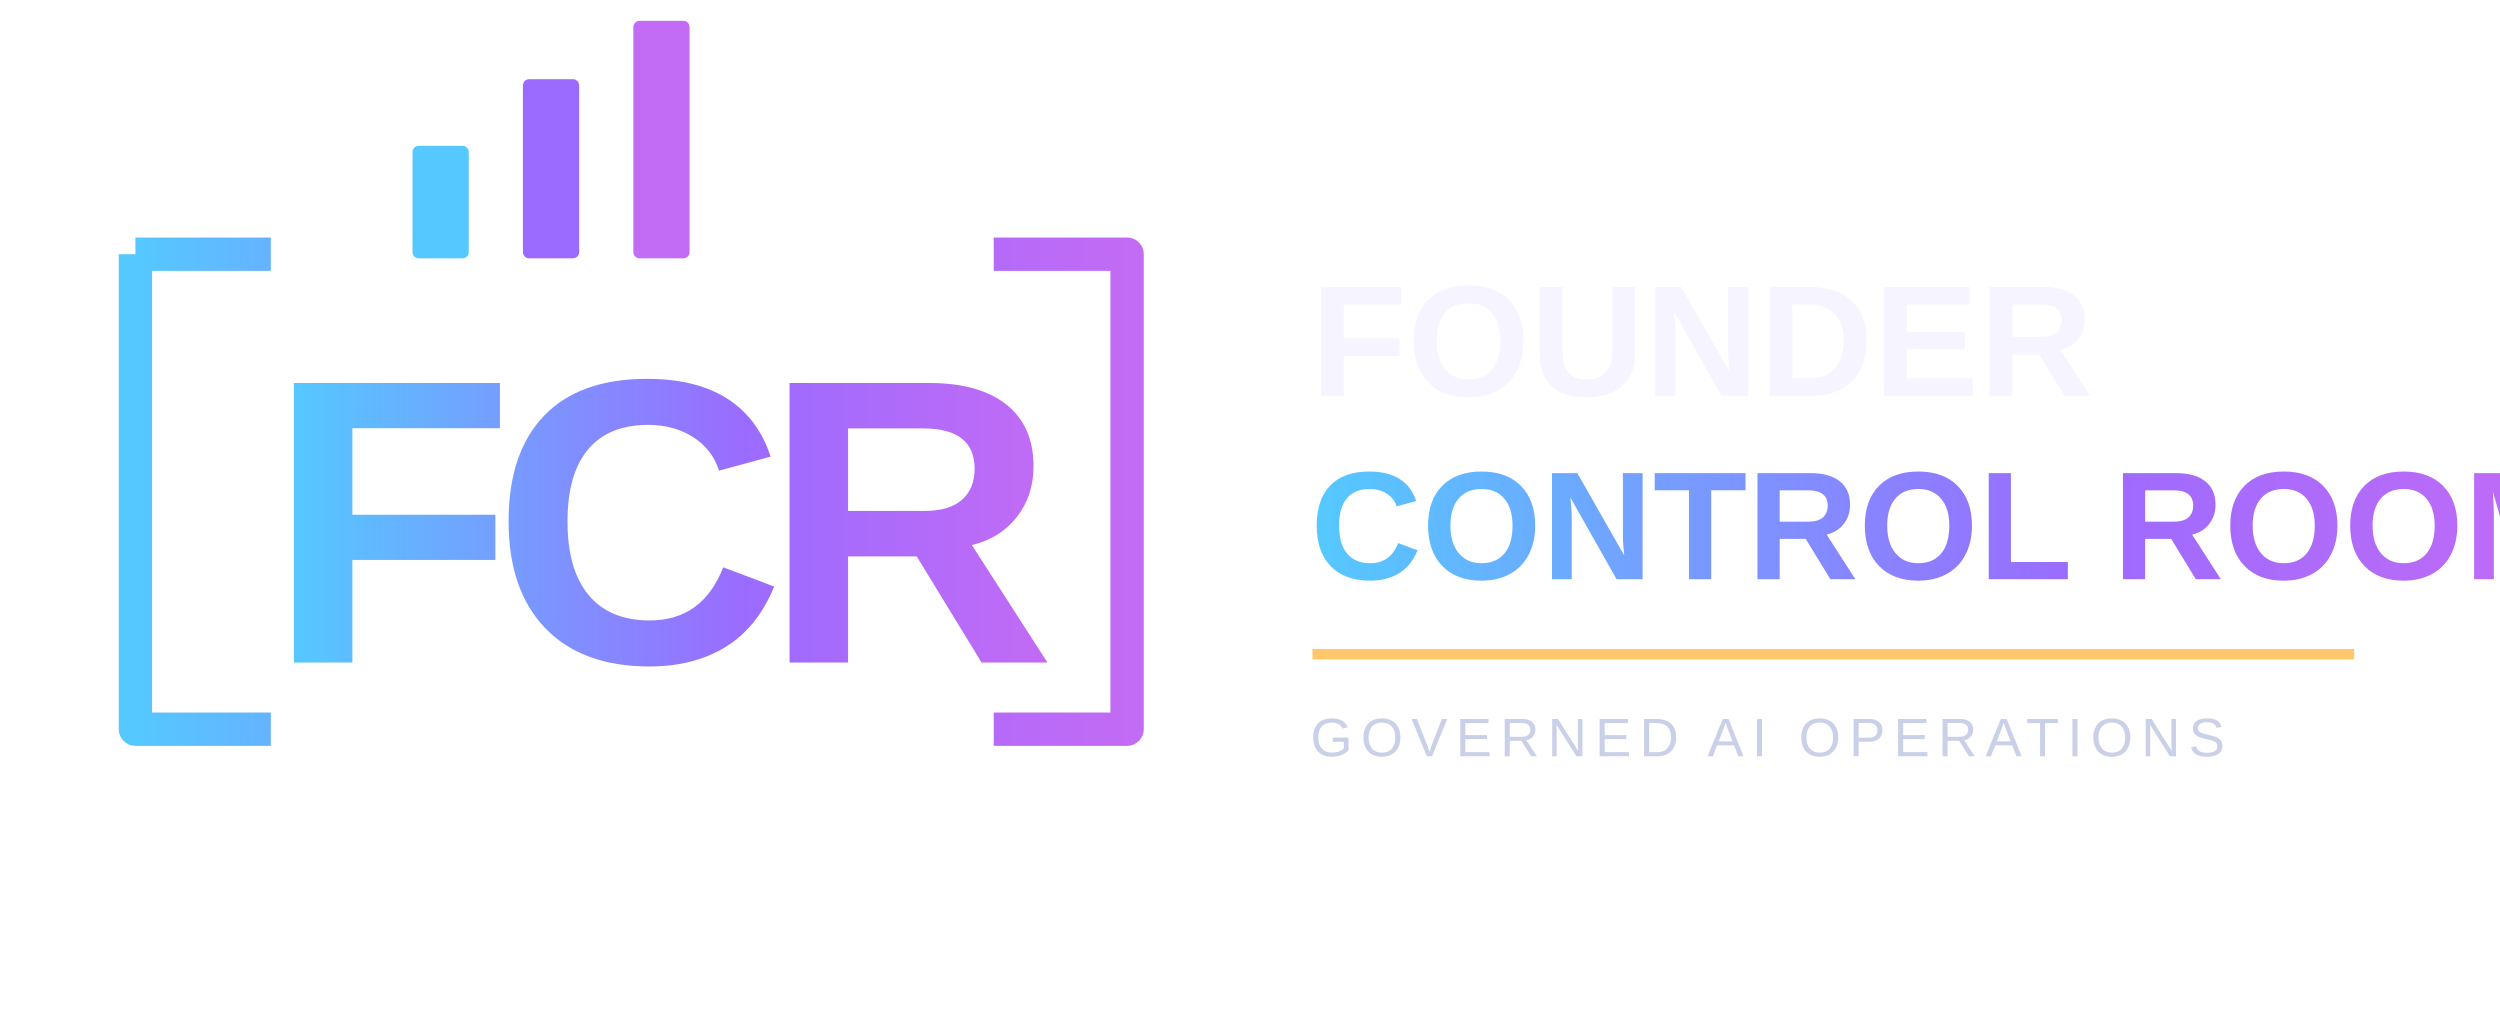
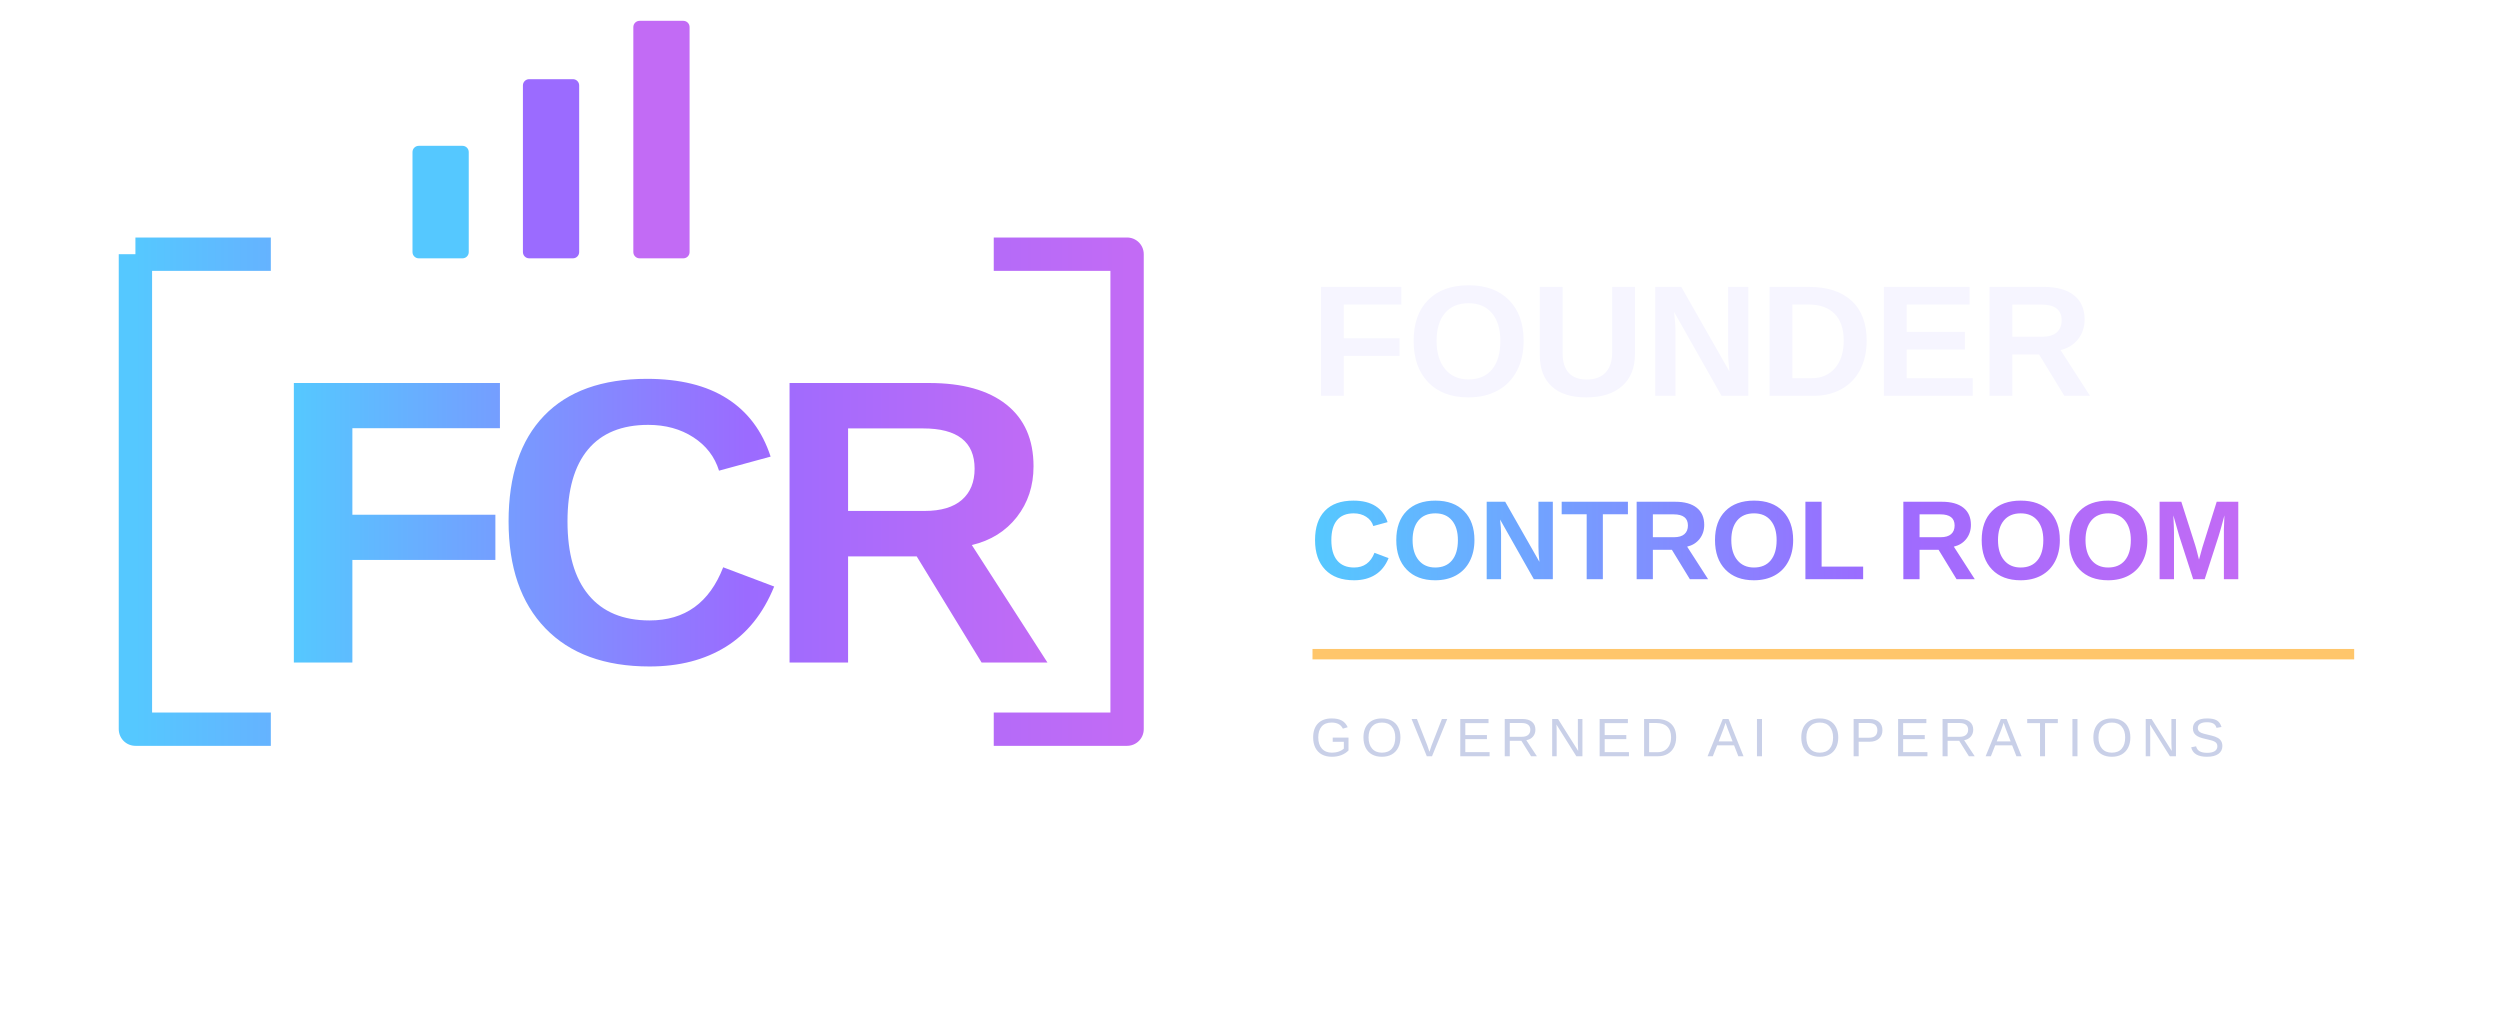
<svg xmlns="http://www.w3.org/2000/svg" width="1200" height="490" viewBox="0 0 1200 490" role="img" aria-labelledby="title desc">
  <defs>
    <linearGradient id="g" x1="0" x2="1">
      <stop stop-color="#55c8ff" />
      <stop offset=".6" stop-color="#9b6bff" />
      <stop offset="1" stop-color="#c26bf5" />
    </linearGradient>
    <linearGradient id="b" x1="0" x2="1">
      <stop stop-color="#55c8ff" />
      <stop offset="1" stop-color="#ffc66b" />
    </linearGradient>
  </defs>
  <g fill="none" stroke="url(#g)" stroke-width="16" stroke-linejoin="round">
    <path d="M65 122H130 M65 122V350H130 M477 122H541V350H477" />
  </g>
  <rect x="198" y="70" width="27" height="54" rx="3" fill="#55c8ff" />
  <rect x="251" y="38" width="27" height="86" rx="3" fill="#9b6bff" />
  <rect x="304" y="10" width="27" height="114" rx="3" fill="#c26bf5" />
  <text x="128" y="318" font-family="Arial,Helvetica,sans-serif" font-size="195" font-weight="900" fill="url(#g)" letter-spacing="-11">FCR</text>
  <path d="M590 127V333" stroke="url(#b)" stroke-width="5" />
  <text x="629" y="190" font-family="Arial,Helvetica,sans-serif" font-size="76" font-weight="800" fill="#f6f5ff">FOUNDER</text>
-   <text x="629" y="278" font-family="Arial,Helvetica,sans-serif" font-size="74" font-weight="800" fill="url(#g)">CONTROL ROOM</text>
+   <text x="629" y="278" font-family="Arial,Helvetica,sans-serif" font-size="54" font-weight="800" fill="url(#g)">CONTROL ROOM</text>
  <path d="M630 314H1130" stroke="#ffc66b" stroke-width="5" />
  <text x="629" y="363" font-family="Arial,Helvetica,sans-serif" font-size="26" letter-spacing="4" fill="#c9d0e8">GOVERNED AI OPERATIONS</text>
</svg>
